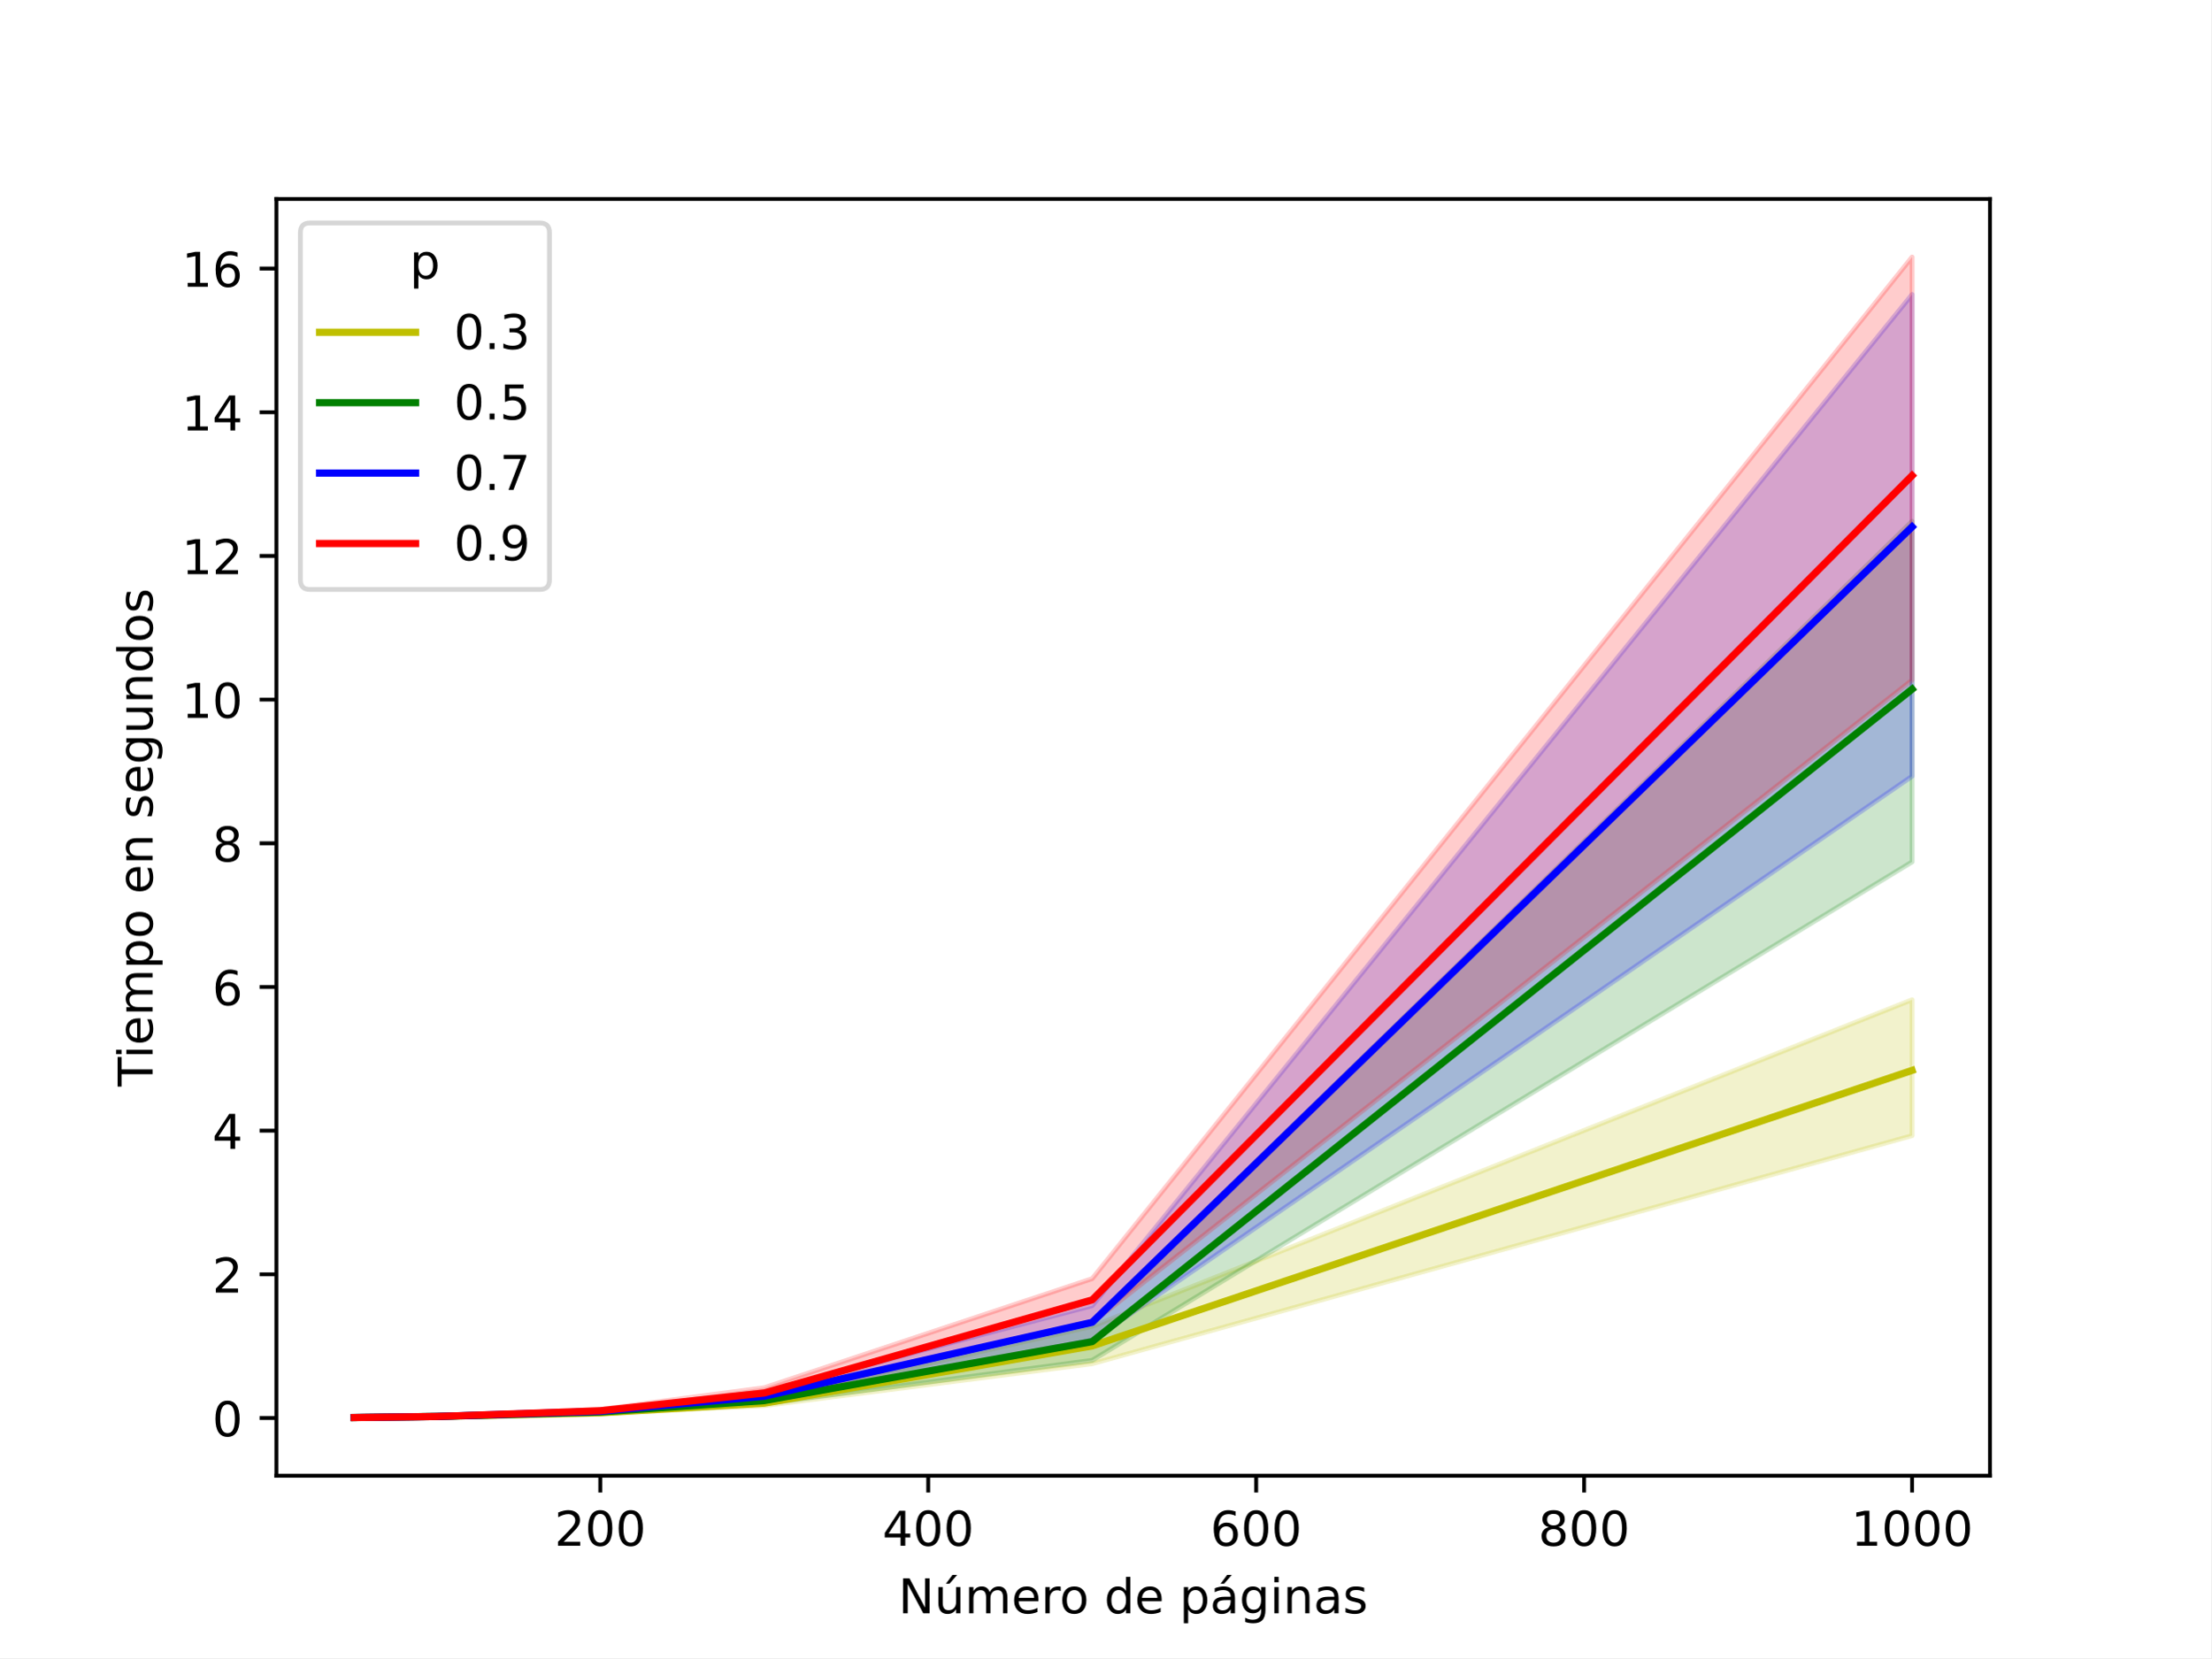
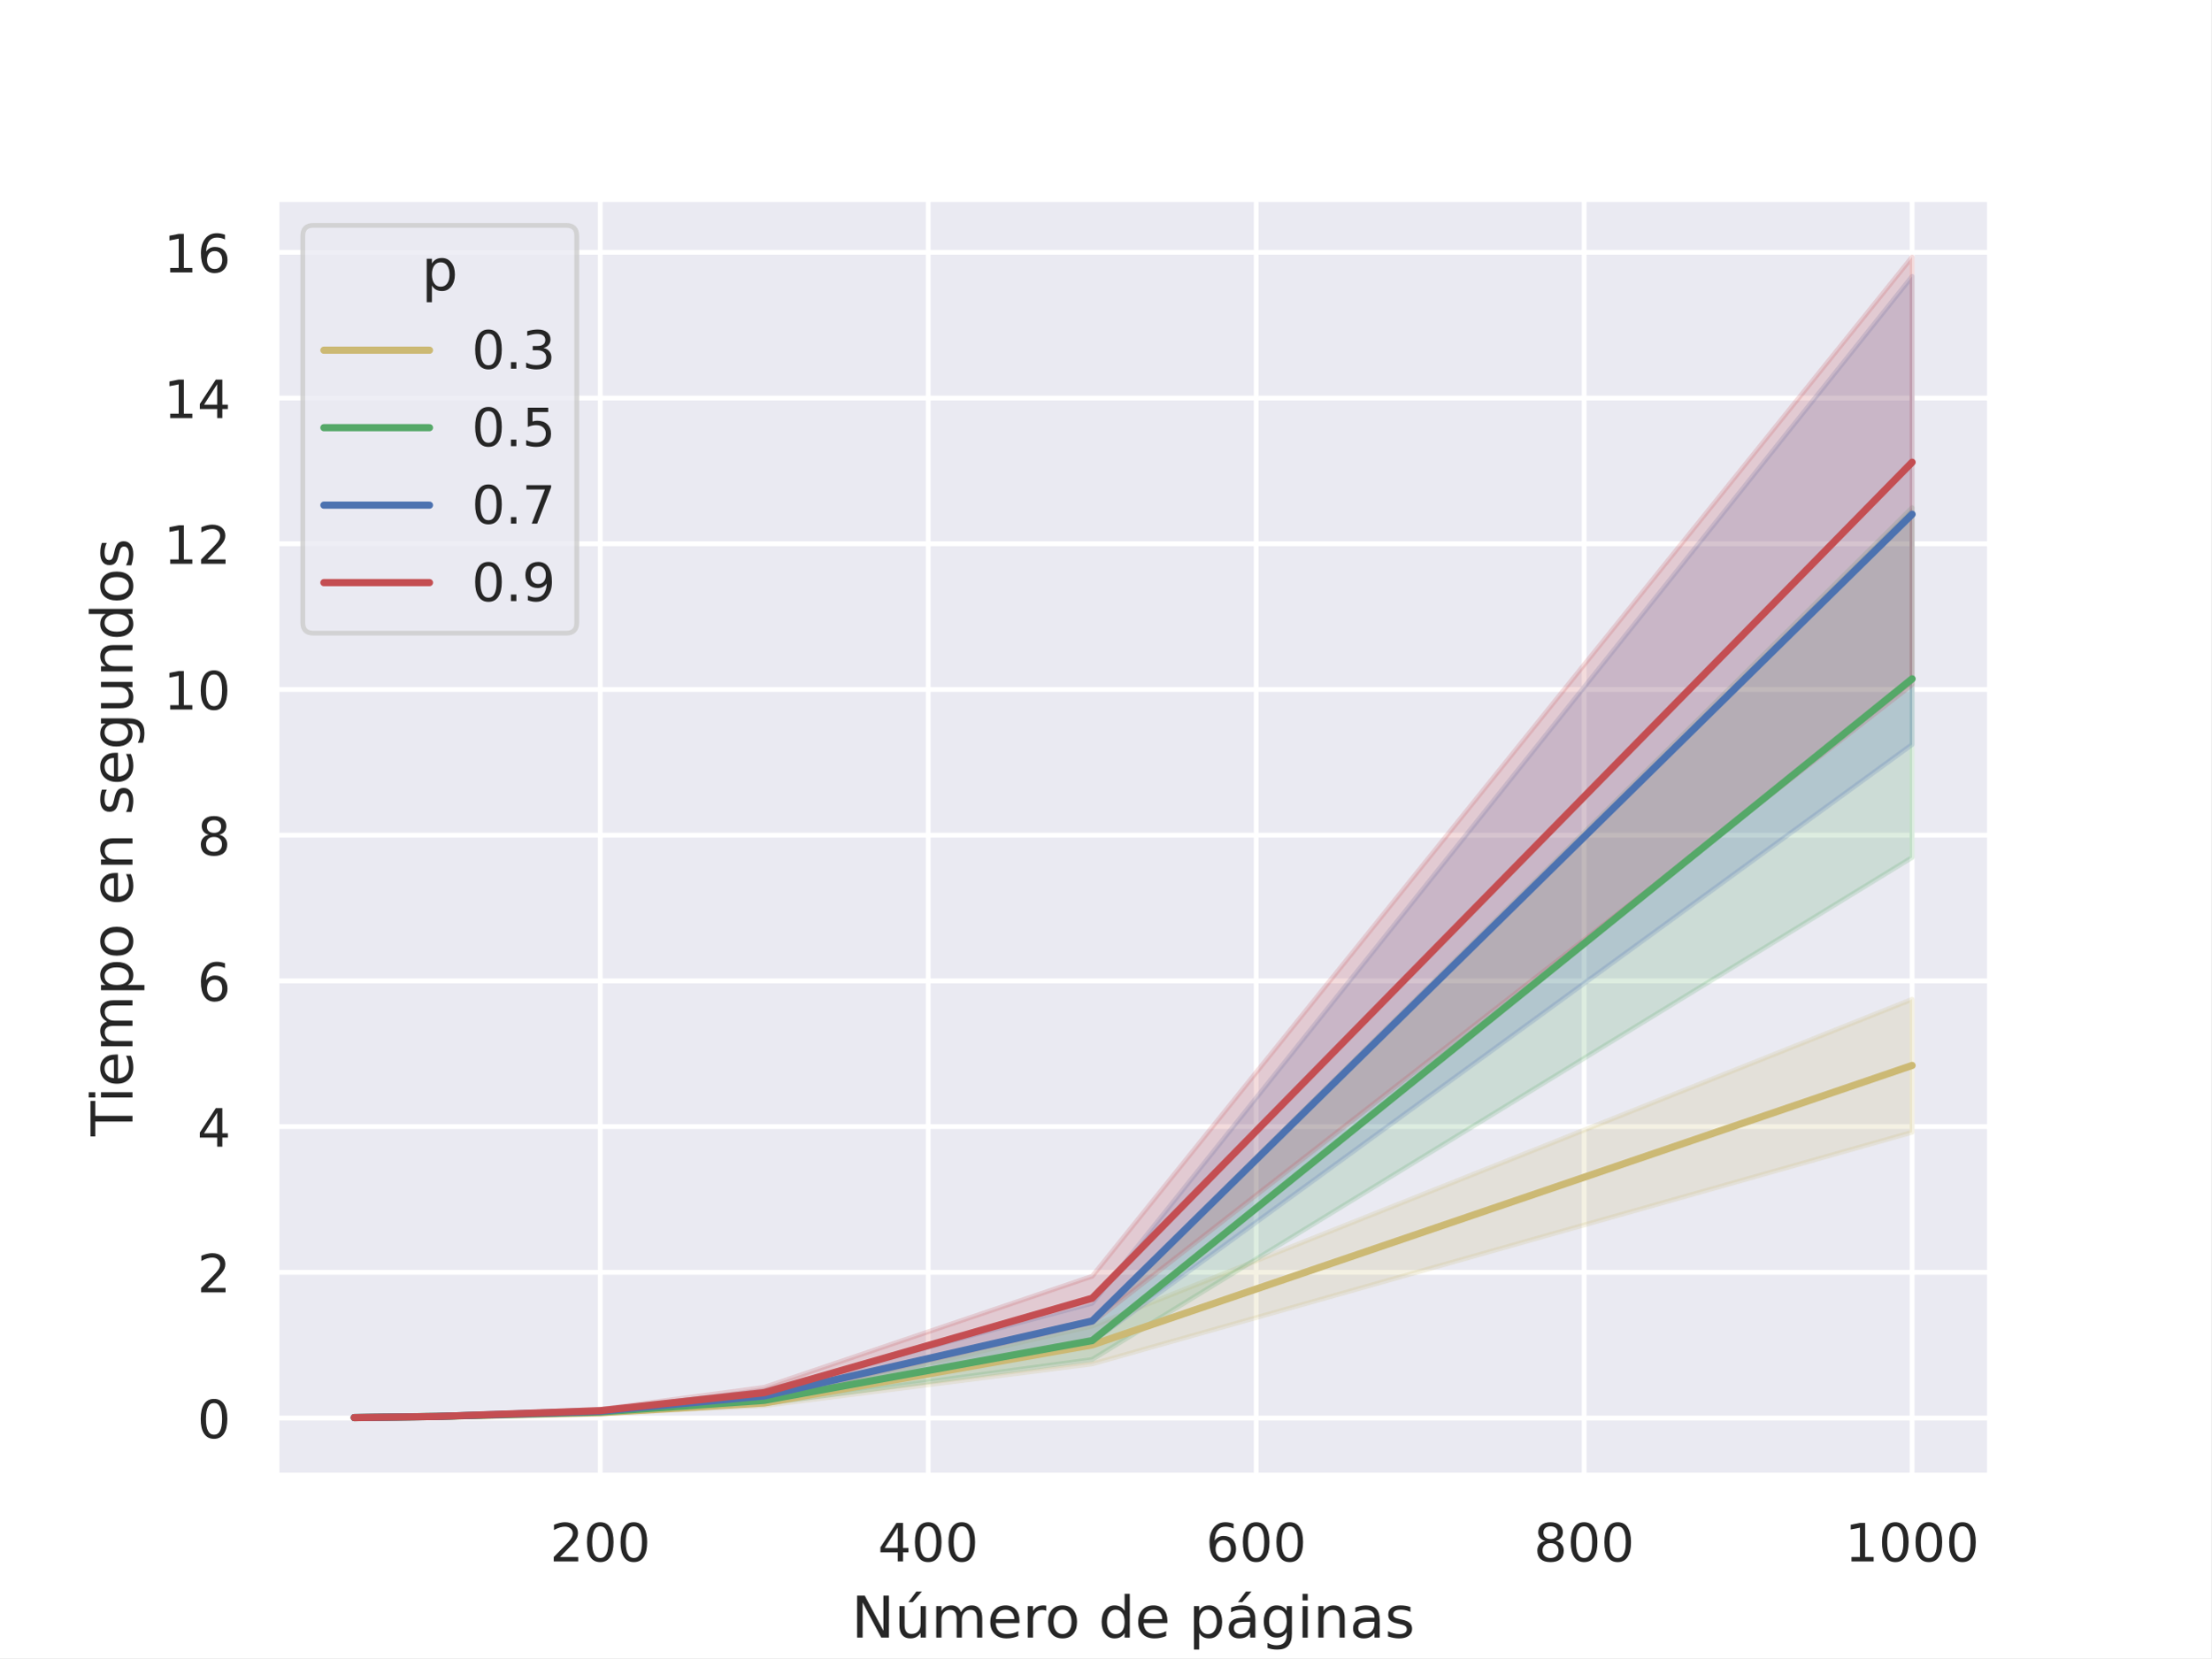
<svg xmlns="http://www.w3.org/2000/svg" xmlns:xlink="http://www.w3.org/1999/xlink" width="460.8pt" height="345.6pt" viewBox="0 0 460.8 345.6" version="1.1">
  <defs>
    <style type="text/css">*{stroke-linejoin: round; stroke-linecap: butt}</style>
  </defs>
  <g id="figure_1">
    <g id="patch_1">
      <path d="M 0 345.6  L 460.8 345.6  L 460.8 0  L 0 0  z " style="fill: #ffffff" />
    </g>
    <g id="axes_1">
      <g id="patch_2">
-         <path d="M 57.6 307.584  L 414.72 307.584  L 414.72 41.472  L 57.6 41.472  z " style="fill: #ffffff" />
-       </g>
-       <g id="PolyCollection_1">
-         <defs>
-           <path id="m29c66a6bcc" d="M 73.833 -50.133  L 73.833 -50.112  L 90.92 -50.324  L 125.094 -50.954  L 159.268 -52.602  L 227.616 -61.349  L 398.487 -108.885  L 398.487 -137.224  L 398.487 -137.224  L 227.616 -69.143  L 159.268 -53.666  L 125.094 -51.267  L 90.92 -50.44  L 73.833 -50.133  z " style="stroke: #bfbf00; stroke-opacity: 0.2" />
-         </defs>
-         <g clip-path="url(#p8016107e3d)">
-           <use xlink:href="#m29c66a6bcc" x="0" y="345.6" style="fill: #bfbf00; fill-opacity: 0.2; stroke: #bfbf00; stroke-opacity: 0.2" />
-         </g>
-       </g>
-       <g id="PolyCollection_2">
-         <defs>
-           <path id="mf8fe63845e" d="M 73.833 -50.15  L 73.833 -50.127  L 90.92 -50.296  L 125.094 -51.052  L 159.268 -52.987  L 227.616 -62.066  L 398.487 -165.953  L 398.487 -236.96  L 398.487 -236.96  L 227.616 -70.181  L 159.268 -54.321  L 125.094 -51.505  L 90.92 -50.411  L 73.833 -50.15  z " style="stroke: #008000; stroke-opacity: 0.2" />
-         </defs>
-         <g clip-path="url(#p8016107e3d)">
-           <use xlink:href="#mf8fe63845e" x="0" y="345.6" style="fill: #008000; fill-opacity: 0.2; stroke: #008000; stroke-opacity: 0.2" />
-         </g>
-       </g>
-       <g id="PolyCollection_3">
-         <defs>
-           <path id="m78f775a35c" d="M 73.833 -50.148  L 73.833 -50.121  L 90.92 -50.314  L 125.094 -51.19  L 159.268 -53.46  L 227.616 -66.257  L 398.487 -183.814  L 398.487 -284.239  L 398.487 -284.239  L 227.616 -73.443  L 159.268 -55.483  L 125.094 -51.684  L 90.92 -50.405  L 73.833 -50.148  z " style="stroke: #0000ff; stroke-opacity: 0.2" />
-         </defs>
-         <g clip-path="url(#p8016107e3d)">
-           <use xlink:href="#m78f775a35c" x="0" y="345.6" style="fill: #0000ff; fill-opacity: 0.2; stroke: #0000ff; stroke-opacity: 0.2" />
-         </g>
-       </g>
-       <g id="PolyCollection_4">
-         <defs>
-           <path id="mcd04e40b9f" d="M 73.833 -50.145  L 73.833 -50.116  L 90.92 -50.29  L 125.094 -51.27  L 159.268 -54.138  L 227.616 -69.916  L 398.487 -203.843  L 398.487 -292.032  L 398.487 -292.032  L 227.616 -79.083  L 159.268 -56.353  L 125.094 -51.844  L 90.92 -50.425  L 73.833 -50.145  z " style="stroke: #ff0000; stroke-opacity: 0.2" />
-         </defs>
-         <g clip-path="url(#p8016107e3d)">
-           <use xlink:href="#mcd04e40b9f" x="0" y="345.6" style="fill: #ff0000; fill-opacity: 0.2; stroke: #ff0000; stroke-opacity: 0.2" />
-         </g>
+         <path d="M 57.6 307.584  L 414.72 307.584  L 414.72 41.472  L 57.6 41.472  z " style="fill: #eaeaf2" />
      </g>
      <g id="matplotlib.axis_1">
        <g id="xtick_1">
          <g id="line2d_1">
-             <defs>
-               <path id="m97b3fdba13" d="M 0 0  L 0 3.5  " style="stroke: #000000; stroke-width: 0.8" />
-             </defs>
-             <g>
-               <use xlink:href="#m97b3fdba13" x="125.094" y="307.584" style="stroke: #000000; stroke-width: 0.8" />
-             </g>
+             <path d="M 125.094 307.584  L 125.094 41.472  " clip-path="url(#pf00d662b55)" style="fill: none; stroke: #ffffff; stroke-linecap: round" />
          </g>
          <g id="text_1">
-             <g transform="translate(115.5502 322.1824)scale(0.1 -0.1)">
+             <g style="fill: #262626" transform="translate(114.5958 325.4423)scale(0.11 -0.11)">
              <defs>
                <path id="DejaVuSans-32" d="M 1228 531  L 3431 531  L 3431 0  L 469 0  L 469 531  Q 828 903 1448 1529  Q 2069 2156 2228 2338  Q 2531 2678 2651 2914  Q 2772 3150 2772 3378  Q 2772 3750 2511 3984  Q 2250 4219 1831 4219  Q 1534 4219 1204 4116  Q 875 4013 500 3803  L 500 4441  Q 881 4594 1212 4672  Q 1544 4750 1819 4750  Q 2544 4750 2975 4387  Q 3406 4025 3406 3419  Q 3406 3131 3298 2873  Q 3191 2616 2906 2266  Q 2828 2175 2409 1742  Q 1991 1309 1228 531  z " transform="scale(0.015625)" />
                <path id="DejaVuSans-30" d="M 2034 4250  Q 1547 4250 1301 3770  Q 1056 3291 1056 2328  Q 1056 1369 1301 889  Q 1547 409 2034 409  Q 2525 409 2770 889  Q 3016 1369 3016 2328  Q 3016 3291 2770 3770  Q 2525 4250 2034 4250  z M 2034 4750  Q 2819 4750 3233 4129  Q 3647 3509 3647 2328  Q 3647 1150 3233 529  Q 2819 -91 2034 -91  Q 1250 -91 836 529  Q 422 1150 422 2328  Q 422 3509 836 4129  Q 1250 4750 2034 4750  z " transform="scale(0.015625)" />
              </defs>
              <use xlink:href="#DejaVuSans-32" />
              <use xlink:href="#DejaVuSans-30" x="63.623" />
              <use xlink:href="#DejaVuSans-30" x="127.246" />
            </g>
          </g>
        </g>
        <g id="xtick_2">
          <g id="line2d_2">
-             <g>
-               <use xlink:href="#m97b3fdba13" x="193.442" y="307.584" style="stroke: #000000; stroke-width: 0.8" />
-             </g>
+             <path d="M 193.442 307.584  L 193.442 41.472  " clip-path="url(#pf00d662b55)" style="fill: none; stroke: #ffffff; stroke-linecap: round" />
          </g>
          <g id="text_2">
-             <g transform="translate(183.8985 322.1824)scale(0.1 -0.1)">
+             <g style="fill: #262626" transform="translate(182.9442 325.4423)scale(0.11 -0.11)">
              <defs>
                <path id="DejaVuSans-34" d="M 2419 4116  L 825 1625  L 2419 1625  L 2419 4116  z M 2253 4666  L 3047 4666  L 3047 1625  L 3713 1625  L 3713 1100  L 3047 1100  L 3047 0  L 2419 0  L 2419 1100  L 313 1100  L 313 1709  L 2253 4666  z " transform="scale(0.015625)" />
              </defs>
              <use xlink:href="#DejaVuSans-34" />
              <use xlink:href="#DejaVuSans-30" x="63.623" />
              <use xlink:href="#DejaVuSans-30" x="127.246" />
            </g>
          </g>
        </g>
        <g id="xtick_3">
          <g id="line2d_3">
-             <g>
-               <use xlink:href="#m97b3fdba13" x="261.791" y="307.584" style="stroke: #000000; stroke-width: 0.8" />
-             </g>
+             <path d="M 261.791 307.584  L 261.791 41.472  " clip-path="url(#pf00d662b55)" style="fill: none; stroke: #ffffff; stroke-linecap: round" />
          </g>
          <g id="text_3">
-             <g transform="translate(252.2469 322.1824)scale(0.1 -0.1)">
+             <g style="fill: #262626" transform="translate(251.2925 325.4423)scale(0.11 -0.11)">
              <defs>
                <path id="DejaVuSans-36" d="M 2113 2584  Q 1688 2584 1439 2293  Q 1191 2003 1191 1497  Q 1191 994 1439 701  Q 1688 409 2113 409  Q 2538 409 2786 701  Q 3034 994 3034 1497  Q 3034 2003 2786 2293  Q 2538 2584 2113 2584  z M 3366 4563  L 3366 3988  Q 3128 4100 2886 4159  Q 2644 4219 2406 4219  Q 1781 4219 1451 3797  Q 1122 3375 1075 2522  Q 1259 2794 1537 2939  Q 1816 3084 2150 3084  Q 2853 3084 3261 2657  Q 3669 2231 3669 1497  Q 3669 778 3244 343  Q 2819 -91 2113 -91  Q 1303 -91 875 529  Q 447 1150 447 2328  Q 447 3434 972 4092  Q 1497 4750 2381 4750  Q 2619 4750 2861 4703  Q 3103 4656 3366 4563  z " transform="scale(0.015625)" />
              </defs>
              <use xlink:href="#DejaVuSans-36" />
              <use xlink:href="#DejaVuSans-30" x="63.623" />
              <use xlink:href="#DejaVuSans-30" x="127.246" />
            </g>
          </g>
        </g>
        <g id="xtick_4">
          <g id="line2d_4">
-             <g>
-               <use xlink:href="#m97b3fdba13" x="330.139" y="307.584" style="stroke: #000000; stroke-width: 0.8" />
-             </g>
+             <path d="M 330.139 307.584  L 330.139 41.472  " clip-path="url(#pf00d662b55)" style="fill: none; stroke: #ffffff; stroke-linecap: round" />
          </g>
          <g id="text_4">
-             <g transform="translate(320.5952 322.1824)scale(0.1 -0.1)">
+             <g style="fill: #262626" transform="translate(319.6408 325.4423)scale(0.11 -0.11)">
              <defs>
                <path id="DejaVuSans-38" d="M 2034 2216  Q 1584 2216 1326 1975  Q 1069 1734 1069 1313  Q 1069 891 1326 650  Q 1584 409 2034 409  Q 2484 409 2743 651  Q 3003 894 3003 1313  Q 3003 1734 2745 1975  Q 2488 2216 2034 2216  z M 1403 2484  Q 997 2584 770 2862  Q 544 3141 544 3541  Q 544 4100 942 4425  Q 1341 4750 2034 4750  Q 2731 4750 3128 4425  Q 3525 4100 3525 3541  Q 3525 3141 3298 2862  Q 3072 2584 2669 2484  Q 3125 2378 3379 2068  Q 3634 1759 3634 1313  Q 3634 634 3220 271  Q 2806 -91 2034 -91  Q 1263 -91 848 271  Q 434 634 434 1313  Q 434 1759 690 2068  Q 947 2378 1403 2484  z M 1172 3481  Q 1172 3119 1398 2916  Q 1625 2713 2034 2713  Q 2441 2713 2670 2916  Q 2900 3119 2900 3481  Q 2900 3844 2670 4047  Q 2441 4250 2034 4250  Q 1625 4250 1398 4047  Q 1172 3844 1172 3481  z " transform="scale(0.015625)" />
              </defs>
              <use xlink:href="#DejaVuSans-38" />
              <use xlink:href="#DejaVuSans-30" x="63.623" />
              <use xlink:href="#DejaVuSans-30" x="127.246" />
            </g>
          </g>
        </g>
        <g id="xtick_5">
          <g id="line2d_5">
-             <g>
-               <use xlink:href="#m97b3fdba13" x="398.487" y="307.584" style="stroke: #000000; stroke-width: 0.8" />
-             </g>
+             <path d="M 398.487 307.584  L 398.487 41.472  " clip-path="url(#pf00d662b55)" style="fill: none; stroke: #ffffff; stroke-linecap: round" />
          </g>
          <g id="text_5">
-             <g transform="translate(385.7623 322.1824)scale(0.1 -0.1)">
+             <g style="fill: #262626" transform="translate(384.4898 325.4423)scale(0.11 -0.11)">
              <defs>
                <path id="DejaVuSans-31" d="M 794 531  L 1825 531  L 1825 4091  L 703 3866  L 703 4441  L 1819 4666  L 2450 4666  L 2450 531  L 3481 531  L 3481 0  L 794 0  L 794 531  z " transform="scale(0.015625)" />
              </defs>
              <use xlink:href="#DejaVuSans-31" />
              <use xlink:href="#DejaVuSans-30" x="63.623" />
              <use xlink:href="#DejaVuSans-30" x="127.246" />
              <use xlink:href="#DejaVuSans-30" x="190.869" />
            </g>
          </g>
        </g>
        <g id="text_6">
-           <g transform="translate(187.2334 336.2606)scale(0.1 -0.1)">
+           <g style="fill: #262626" transform="translate(177.4481 341.3281)scale(0.12 -0.12)">
            <defs>
              <path id="DejaVuSans-4e" d="M 628 4666  L 1478 4666  L 3547 763  L 3547 4666  L 4159 4666  L 4159 0  L 3309 0  L 1241 3903  L 1241 0  L 628 0  L 628 4666  z " transform="scale(0.015625)" />
              <path id="DejaVuSans-fa" d="M 544 1381  L 544 3500  L 1119 3500  L 1119 1403  Q 1119 906 1312 657  Q 1506 409 1894 409  Q 2359 409 2629 706  Q 2900 1003 2900 1516  L 2900 3500  L 3475 3500  L 3475 0  L 2900 0  L 2900 538  Q 2691 219 2414 64  Q 2138 -91 1772 -91  Q 1169 -91 856 284  Q 544 659 544 1381  z M 1991 3584  L 1991 3584  z M 2419 5119  L 3041 5119  L 2022 3944  L 1544 3944  L 2419 5119  z " transform="scale(0.015625)" />
              <path id="DejaVuSans-6d" d="M 3328 2828  Q 3544 3216 3844 3400  Q 4144 3584 4550 3584  Q 5097 3584 5394 3201  Q 5691 2819 5691 2113  L 5691 0  L 5113 0  L 5113 2094  Q 5113 2597 4934 2840  Q 4756 3084 4391 3084  Q 3944 3084 3684 2787  Q 3425 2491 3425 1978  L 3425 0  L 2847 0  L 2847 2094  Q 2847 2600 2669 2842  Q 2491 3084 2119 3084  Q 1678 3084 1418 2786  Q 1159 2488 1159 1978  L 1159 0  L 581 0  L 581 3500  L 1159 3500  L 1159 2956  Q 1356 3278 1631 3431  Q 1906 3584 2284 3584  Q 2666 3584 2933 3390  Q 3200 3197 3328 2828  z " transform="scale(0.015625)" />
              <path id="DejaVuSans-65" d="M 3597 1894  L 3597 1613  L 953 1613  Q 991 1019 1311 708  Q 1631 397 2203 397  Q 2534 397 2845 478  Q 3156 559 3463 722  L 3463 178  Q 3153 47 2828 -22  Q 2503 -91 2169 -91  Q 1331 -91 842 396  Q 353 884 353 1716  Q 353 2575 817 3079  Q 1281 3584 2069 3584  Q 2775 3584 3186 3129  Q 3597 2675 3597 1894  z M 3022 2063  Q 3016 2534 2758 2815  Q 2500 3097 2075 3097  Q 1594 3097 1305 2825  Q 1016 2553 972 2059  L 3022 2063  z " transform="scale(0.015625)" />
              <path id="DejaVuSans-72" d="M 2631 2963  Q 2534 3019 2420 3045  Q 2306 3072 2169 3072  Q 1681 3072 1420 2755  Q 1159 2438 1159 1844  L 1159 0  L 581 0  L 581 3500  L 1159 3500  L 1159 2956  Q 1341 3275 1631 3429  Q 1922 3584 2338 3584  Q 2397 3584 2469 3576  Q 2541 3569 2628 3553  L 2631 2963  z " transform="scale(0.015625)" />
              <path id="DejaVuSans-6f" d="M 1959 3097  Q 1497 3097 1228 2736  Q 959 2375 959 1747  Q 959 1119 1226 758  Q 1494 397 1959 397  Q 2419 397 2687 759  Q 2956 1122 2956 1747  Q 2956 2369 2687 2733  Q 2419 3097 1959 3097  z M 1959 3584  Q 2709 3584 3137 3096  Q 3566 2609 3566 1747  Q 3566 888 3137 398  Q 2709 -91 1959 -91  Q 1206 -91 779 398  Q 353 888 353 1747  Q 353 2609 779 3096  Q 1206 3584 1959 3584  z " transform="scale(0.015625)" />
              <path id="DejaVuSans-20" transform="scale(0.015625)" />
              <path id="DejaVuSans-64" d="M 2906 2969  L 2906 4863  L 3481 4863  L 3481 0  L 2906 0  L 2906 525  Q 2725 213 2448 61  Q 2172 -91 1784 -91  Q 1150 -91 751 415  Q 353 922 353 1747  Q 353 2572 751 3078  Q 1150 3584 1784 3584  Q 2172 3584 2448 3432  Q 2725 3281 2906 2969  z M 947 1747  Q 947 1113 1208 752  Q 1469 391 1925 391  Q 2381 391 2643 752  Q 2906 1113 2906 1747  Q 2906 2381 2643 2742  Q 2381 3103 1925 3103  Q 1469 3103 1208 2742  Q 947 2381 947 1747  z " transform="scale(0.015625)" />
              <path id="DejaVuSans-70" d="M 1159 525  L 1159 -1331  L 581 -1331  L 581 3500  L 1159 3500  L 1159 2969  Q 1341 3281 1617 3432  Q 1894 3584 2278 3584  Q 2916 3584 3314 3078  Q 3713 2572 3713 1747  Q 3713 922 3314 415  Q 2916 -91 2278 -91  Q 1894 -91 1617 61  Q 1341 213 1159 525  z M 3116 1747  Q 3116 2381 2855 2742  Q 2594 3103 2138 3103  Q 1681 3103 1420 2742  Q 1159 2381 1159 1747  Q 1159 1113 1420 752  Q 1681 391 2138 391  Q 2594 391 2855 752  Q 3116 1113 3116 1747  z " transform="scale(0.015625)" />
              <path id="DejaVuSans-e1" d="M 2194 1759  Q 1497 1759 1228 1600  Q 959 1441 959 1056  Q 959 750 1161 570  Q 1363 391 1709 391  Q 2188 391 2477 730  Q 2766 1069 2766 1631  L 2766 1759  L 2194 1759  z M 3341 1997  L 3341 0  L 2766 0  L 2766 531  Q 2569 213 2275 61  Q 1981 -91 1556 -91  Q 1019 -91 701 211  Q 384 513 384 1019  Q 384 1609 779 1909  Q 1175 2209 1959 2209  L 2766 2209  L 2766 2266  Q 2766 2663 2505 2880  Q 2244 3097 1772 3097  Q 1472 3097 1187 3025  Q 903 2953 641 2809  L 641 3341  Q 956 3463 1253 3523  Q 1550 3584 1831 3584  Q 2591 3584 2966 3190  Q 3341 2797 3341 1997  z M 2291 5119  L 2913 5119  L 1894 3944  L 1416 3944  L 2291 5119  z " transform="scale(0.015625)" />
              <path id="DejaVuSans-67" d="M 2906 1791  Q 2906 2416 2648 2759  Q 2391 3103 1925 3103  Q 1463 3103 1205 2759  Q 947 2416 947 1791  Q 947 1169 1205 825  Q 1463 481 1925 481  Q 2391 481 2648 825  Q 2906 1169 2906 1791  z M 3481 434  Q 3481 -459 3084 -895  Q 2688 -1331 1869 -1331  Q 1566 -1331 1297 -1286  Q 1028 -1241 775 -1147  L 775 -588  Q 1028 -725 1275 -790  Q 1522 -856 1778 -856  Q 2344 -856 2625 -561  Q 2906 -266 2906 331  L 2906 616  Q 2728 306 2450 153  Q 2172 0 1784 0  Q 1141 0 747 490  Q 353 981 353 1791  Q 353 2603 747 3093  Q 1141 3584 1784 3584  Q 2172 3584 2450 3431  Q 2728 3278 2906 2969  L 2906 3500  L 3481 3500  L 3481 434  z " transform="scale(0.015625)" />
              <path id="DejaVuSans-69" d="M 603 3500  L 1178 3500  L 1178 0  L 603 0  L 603 3500  z M 603 4863  L 1178 4863  L 1178 4134  L 603 4134  L 603 4863  z " transform="scale(0.015625)" />
              <path id="DejaVuSans-6e" d="M 3513 2113  L 3513 0  L 2938 0  L 2938 2094  Q 2938 2591 2744 2837  Q 2550 3084 2163 3084  Q 1697 3084 1428 2787  Q 1159 2491 1159 1978  L 1159 0  L 581 0  L 581 3500  L 1159 3500  L 1159 2956  Q 1366 3272 1645 3428  Q 1925 3584 2291 3584  Q 2894 3584 3203 3211  Q 3513 2838 3513 2113  z " transform="scale(0.015625)" />
              <path id="DejaVuSans-61" d="M 2194 1759  Q 1497 1759 1228 1600  Q 959 1441 959 1056  Q 959 750 1161 570  Q 1363 391 1709 391  Q 2188 391 2477 730  Q 2766 1069 2766 1631  L 2766 1759  L 2194 1759  z M 3341 1997  L 3341 0  L 2766 0  L 2766 531  Q 2569 213 2275 61  Q 1981 -91 1556 -91  Q 1019 -91 701 211  Q 384 513 384 1019  Q 384 1609 779 1909  Q 1175 2209 1959 2209  L 2766 2209  L 2766 2266  Q 2766 2663 2505 2880  Q 2244 3097 1772 3097  Q 1472 3097 1187 3025  Q 903 2953 641 2809  L 641 3341  Q 956 3463 1253 3523  Q 1550 3584 1831 3584  Q 2591 3584 2966 3190  Q 3341 2797 3341 1997  z " transform="scale(0.015625)" />
              <path id="DejaVuSans-73" d="M 2834 3397  L 2834 2853  Q 2591 2978 2328 3040  Q 2066 3103 1784 3103  Q 1356 3103 1142 2972  Q 928 2841 928 2578  Q 928 2378 1081 2264  Q 1234 2150 1697 2047  L 1894 2003  Q 2506 1872 2764 1633  Q 3022 1394 3022 966  Q 3022 478 2636 193  Q 2250 -91 1575 -91  Q 1294 -91 989 -36  Q 684 19 347 128  L 347 722  Q 666 556 975 473  Q 1284 391 1588 391  Q 1994 391 2212 530  Q 2431 669 2431 922  Q 2431 1156 2273 1281  Q 2116 1406 1581 1522  L 1381 1569  Q 847 1681 609 1914  Q 372 2147 372 2553  Q 372 3047 722 3315  Q 1072 3584 1716 3584  Q 2034 3584 2315 3537  Q 2597 3491 2834 3397  z " transform="scale(0.015625)" />
            </defs>
            <use xlink:href="#DejaVuSans-4e" />
            <use xlink:href="#DejaVuSans-fa" x="74.805" />
            <use xlink:href="#DejaVuSans-6d" x="138.184" />
            <use xlink:href="#DejaVuSans-65" x="235.596" />
            <use xlink:href="#DejaVuSans-72" x="297.119" />
            <use xlink:href="#DejaVuSans-6f" x="335.982" />
            <use xlink:href="#DejaVuSans-20" x="397.164" />
            <use xlink:href="#DejaVuSans-64" x="428.951" />
            <use xlink:href="#DejaVuSans-65" x="492.428" />
            <use xlink:href="#DejaVuSans-20" x="553.951" />
            <use xlink:href="#DejaVuSans-70" x="585.738" />
            <use xlink:href="#DejaVuSans-e1" x="649.215" />
            <use xlink:href="#DejaVuSans-67" x="710.494" />
            <use xlink:href="#DejaVuSans-69" x="773.971" />
            <use xlink:href="#DejaVuSans-6e" x="801.754" />
            <use xlink:href="#DejaVuSans-61" x="865.133" />
            <use xlink:href="#DejaVuSans-73" x="926.412" />
          </g>
        </g>
      </g>
      <g id="matplotlib.axis_2">
        <g id="ytick_1">
          <g id="line2d_6">
-             <defs>
-               <path id="meda1c655e9" d="M 0 0  L -3.5 0  " style="stroke: #000000; stroke-width: 0.8" />
-             </defs>
-             <g>
-               <use xlink:href="#meda1c655e9" x="57.6" y="295.562" style="stroke: #000000; stroke-width: 0.8" />
-             </g>
+             <path d="M 57.6 295.564  L 414.72 295.564  " clip-path="url(#pf00d662b55)" style="fill: none; stroke: #ffffff; stroke-linecap: round" />
          </g>
          <g id="text_7">
-             <g transform="translate(44.2375 299.3616)scale(0.1 -0.1)">
+             <g style="fill: #262626" transform="translate(41.10125 299.7428)scale(0.11 -0.11)">
              <use xlink:href="#DejaVuSans-30" />
            </g>
          </g>
        </g>
        <g id="ytick_2">
          <g id="line2d_7">
-             <g>
-               <use xlink:href="#meda1c655e9" x="57.6" y="265.613" style="stroke: #000000; stroke-width: 0.8" />
-             </g>
+             <path d="M 57.6 265.192  L 414.72 265.192  " clip-path="url(#pf00d662b55)" style="fill: none; stroke: #ffffff; stroke-linecap: round" />
          </g>
          <g id="text_8">
-             <g transform="translate(44.2375 269.4127)scale(0.1 -0.1)">
+             <g style="fill: #262626" transform="translate(41.10125 269.3709)scale(0.11 -0.11)">
              <use xlink:href="#DejaVuSans-32" />
            </g>
          </g>
        </g>
        <g id="ytick_3">
          <g id="line2d_8">
-             <g>
-               <use xlink:href="#meda1c655e9" x="57.6" y="235.665" style="stroke: #000000; stroke-width: 0.8" />
-             </g>
+             <path d="M 57.6 234.82  L 414.72 234.82  " clip-path="url(#pf00d662b55)" style="fill: none; stroke: #ffffff; stroke-linecap: round" />
          </g>
          <g id="text_9">
-             <g transform="translate(44.2375 239.4638)scale(0.1 -0.1)">
+             <g style="fill: #262626" transform="translate(41.10125 238.999)scale(0.11 -0.11)">
              <use xlink:href="#DejaVuSans-34" />
            </g>
          </g>
        </g>
        <g id="ytick_4">
          <g id="line2d_9">
-             <g>
-               <use xlink:href="#meda1c655e9" x="57.6" y="205.716" style="stroke: #000000; stroke-width: 0.8" />
-             </g>
+             <path d="M 57.6 204.448  L 414.72 204.448  " clip-path="url(#pf00d662b55)" style="fill: none; stroke: #ffffff; stroke-linecap: round" />
          </g>
          <g id="text_10">
-             <g transform="translate(44.2375 209.5148)scale(0.1 -0.1)">
+             <g style="fill: #262626" transform="translate(41.10125 208.6271)scale(0.11 -0.11)">
              <use xlink:href="#DejaVuSans-36" />
            </g>
          </g>
        </g>
        <g id="ytick_5">
          <g id="line2d_10">
-             <g>
-               <use xlink:href="#meda1c655e9" x="57.6" y="175.767" style="stroke: #000000; stroke-width: 0.8" />
-             </g>
+             <path d="M 57.6 174.076  L 414.72 174.076  " clip-path="url(#pf00d662b55)" style="fill: none; stroke: #ffffff; stroke-linecap: round" />
          </g>
          <g id="text_11">
-             <g transform="translate(44.2375 179.5659)scale(0.1 -0.1)">
+             <g style="fill: #262626" transform="translate(41.10125 178.2551)scale(0.11 -0.11)">
              <use xlink:href="#DejaVuSans-38" />
            </g>
          </g>
        </g>
        <g id="ytick_6">
          <g id="line2d_11">
-             <g>
-               <use xlink:href="#meda1c655e9" x="57.6" y="145.818" style="stroke: #000000; stroke-width: 0.8" />
-             </g>
+             <path d="M 57.6 143.704  L 414.72 143.704  " clip-path="url(#pf00d662b55)" style="fill: none; stroke: #ffffff; stroke-linecap: round" />
          </g>
          <g id="text_12">
-             <g transform="translate(37.875 149.617)scale(0.1 -0.1)">
+             <g style="fill: #262626" transform="translate(34.1025 147.8832)scale(0.11 -0.11)">
              <use xlink:href="#DejaVuSans-31" />
              <use xlink:href="#DejaVuSans-30" x="63.623" />
            </g>
          </g>
        </g>
        <g id="ytick_7">
          <g id="line2d_12">
-             <g>
-               <use xlink:href="#meda1c655e9" x="57.6" y="115.869" style="stroke: #000000; stroke-width: 0.8" />
-             </g>
+             <path d="M 57.6 113.332  L 414.72 113.332  " clip-path="url(#pf00d662b55)" style="fill: none; stroke: #ffffff; stroke-linecap: round" />
          </g>
          <g id="text_13">
-             <g transform="translate(37.875 119.668)scale(0.1 -0.1)">
+             <g style="fill: #262626" transform="translate(34.1025 117.5113)scale(0.11 -0.11)">
              <use xlink:href="#DejaVuSans-31" />
              <use xlink:href="#DejaVuSans-32" x="63.623" />
            </g>
          </g>
        </g>
        <g id="ytick_8">
          <g id="line2d_13">
-             <g>
-               <use xlink:href="#meda1c655e9" x="57.6" y="85.92" style="stroke: #000000; stroke-width: 0.8" />
-             </g>
+             <path d="M 57.6 82.96  L 414.72 82.96  " clip-path="url(#pf00d662b55)" style="fill: none; stroke: #ffffff; stroke-linecap: round" />
          </g>
          <g id="text_14">
-             <g transform="translate(37.875 89.71909)scale(0.1 -0.1)">
+             <g style="fill: #262626" transform="translate(34.1025 87.13937)scale(0.11 -0.11)">
              <use xlink:href="#DejaVuSans-31" />
              <use xlink:href="#DejaVuSans-34" x="63.623" />
            </g>
          </g>
        </g>
        <g id="ytick_9">
          <g id="line2d_14">
-             <g>
-               <use xlink:href="#meda1c655e9" x="57.6" y="55.971" style="stroke: #000000; stroke-width: 0.8" />
-             </g>
+             <path d="M 57.6 52.588  L 414.72 52.588  " clip-path="url(#pf00d662b55)" style="fill: none; stroke: #ffffff; stroke-linecap: round" />
          </g>
          <g id="text_15">
-             <g transform="translate(37.875 59.77016)scale(0.1 -0.1)">
+             <g style="fill: #262626" transform="translate(34.1025 56.76745)scale(0.11 -0.11)">
              <use xlink:href="#DejaVuSans-31" />
              <use xlink:href="#DejaVuSans-36" x="63.623" />
            </g>
          </g>
        </g>
        <g id="text_16">
-           <g transform="translate(31.79531 226.4499)rotate(-90)scale(0.1 -0.1)">
+           <g style="fill: #262626" transform="translate(27.60687 236.8342)rotate(-90)scale(0.12 -0.12)">
            <defs>
              <path id="DejaVuSans-54" d="M -19 4666  L 3928 4666  L 3928 4134  L 2272 4134  L 2272 0  L 1638 0  L 1638 4134  L -19 4134  L -19 4666  z " transform="scale(0.015625)" />
              <path id="DejaVuSans-75" d="M 544 1381  L 544 3500  L 1119 3500  L 1119 1403  Q 1119 906 1312 657  Q 1506 409 1894 409  Q 2359 409 2629 706  Q 2900 1003 2900 1516  L 2900 3500  L 3475 3500  L 3475 0  L 2900 0  L 2900 538  Q 2691 219 2414 64  Q 2138 -91 1772 -91  Q 1169 -91 856 284  Q 544 659 544 1381  z M 1991 3584  L 1991 3584  z " transform="scale(0.015625)" />
            </defs>
            <use xlink:href="#DejaVuSans-54" />
            <use xlink:href="#DejaVuSans-69" x="57.959" />
            <use xlink:href="#DejaVuSans-65" x="85.742" />
            <use xlink:href="#DejaVuSans-6d" x="147.266" />
            <use xlink:href="#DejaVuSans-70" x="244.678" />
            <use xlink:href="#DejaVuSans-6f" x="308.154" />
            <use xlink:href="#DejaVuSans-20" x="369.336" />
            <use xlink:href="#DejaVuSans-65" x="401.123" />
            <use xlink:href="#DejaVuSans-6e" x="462.646" />
            <use xlink:href="#DejaVuSans-20" x="526.025" />
            <use xlink:href="#DejaVuSans-73" x="557.812" />
            <use xlink:href="#DejaVuSans-65" x="609.912" />
            <use xlink:href="#DejaVuSans-67" x="671.436" />
            <use xlink:href="#DejaVuSans-75" x="734.912" />
            <use xlink:href="#DejaVuSans-6e" x="798.291" />
            <use xlink:href="#DejaVuSans-64" x="861.67" />
            <use xlink:href="#DejaVuSans-6f" x="925.146" />
            <use xlink:href="#DejaVuSans-73" x="986.328" />
          </g>
        </g>
      </g>
+       <g id="PolyCollection_1">
+         <defs>
+           <path id="m0af59e95c1" d="M 73.833 -50.133  L 73.833 -50.112  L 90.92 -50.33  L 125.094 -50.973  L 159.268 -52.602  L 227.616 -61.306  L 398.487 -109.588  L 398.487 -137.308  L 398.487 -137.308  L 227.616 -69.188  L 159.268 -53.722  L 125.094 -51.307  L 90.92 -50.442  L 73.833 -50.133  z " style="stroke: #ccb974; stroke-opacity: 0.2" />
+         </defs>
+         <g clip-path="url(#pf00d662b55)">
+           <use xlink:href="#m0af59e95c1" x="0" y="345.6" style="fill: #ccb974; fill-opacity: 0.2; stroke: #ccb974; stroke-opacity: 0.2" />
+         </g>
+       </g>
+       <g id="PolyCollection_2">
+         <defs>
+           <path id="mf5b840bc7c" d="M 73.833 -50.151  L 73.833 -50.128  L 90.92 -50.299  L 125.094 -51.067  L 159.268 -52.995  L 227.616 -62.245  L 398.487 -166.876  L 398.487 -239.791  L 398.487 -239.791  L 227.616 -70.488  L 159.268 -54.43  L 125.094 -51.537  L 90.92 -50.415  L 73.833 -50.151  z " style="stroke: #55a868; stroke-opacity: 0.2" />
+         </defs>
+         <g clip-path="url(#pf00d662b55)">
+           <use xlink:href="#mf5b840bc7c" x="0" y="345.6" style="fill: #55a868; fill-opacity: 0.2; stroke: #55a868; stroke-opacity: 0.2" />
+         </g>
+       </g>
+       <g id="PolyCollection_3">
+         <defs>
+           <path id="mccbc182866" d="M 73.833 -50.148  L 73.833 -50.121  L 90.92 -50.316  L 125.094 -51.198  L 159.268 -53.591  L 227.616 -65.961  L 398.487 -190.423  L 398.487 -287.998  L 398.487 -287.998  L 227.616 -73.941  L 159.268 -55.697  L 125.094 -51.696  L 90.92 -50.41  L 73.833 -50.148  z " style="stroke: #4c72b0; stroke-opacity: 0.2" />
+         </defs>
+         <g clip-path="url(#pf00d662b55)">
+           <use xlink:href="#mccbc182866" x="0" y="345.6" style="fill: #4c72b0; fill-opacity: 0.2; stroke: #4c72b0; stroke-opacity: 0.2" />
+         </g>
+       </g>
+       <g id="PolyCollection_4">
+         <defs>
+           <path id="m420ffff245" d="M 73.833 -50.145  L 73.833 -50.116  L 90.92 -50.287  L 125.094 -51.236  L 159.268 -54.148  L 227.616 -69.885  L 398.487 -202.905  L 398.487 -292.032  L 398.487 -292.032  L 227.616 -79.585  L 159.268 -56.443  L 125.094 -51.867  L 90.92 -50.422  L 73.833 -50.145  z " style="stroke: #c44e52; stroke-opacity: 0.2" />
+         </defs>
+         <g clip-path="url(#pf00d662b55)">
+           <use xlink:href="#m420ffff245" x="0" y="345.6" style="fill: #c44e52; fill-opacity: 0.2; stroke: #c44e52; stroke-opacity: 0.2" />
+         </g>
+       </g>
      <g id="line2d_15">
-         <path d="M 73.833 295.478  L 90.92 295.219  L 125.094 294.483  L 159.268 292.475  L 227.616 280.533  L 398.487 223.1  " clip-path="url(#p8016107e3d)" style="fill: none; stroke: #bfbf00; stroke-width: 1.5; stroke-linecap: square" />
+         <path d="M 73.833 295.479  L 90.92 295.215  L 125.094 294.469  L 159.268 292.433  L 227.616 280.322  L 398.487 222.077  " clip-path="url(#pf00d662b55)" style="fill: none; stroke: #ccb974; stroke-width: 1.5; stroke-linecap: round" />
      </g>
      <g id="line2d_16">
-         <path d="M 73.833 295.462  L 90.92 295.248  L 125.094 294.314  L 159.268 291.935  L 227.616 279.646  L 398.487 143.636  " clip-path="url(#p8016107e3d)" style="fill: none; stroke: #008000; stroke-width: 1.5; stroke-linecap: square" />
+         <path d="M 73.833 295.461  L 90.92 295.244  L 125.094 294.298  L 159.268 291.885  L 227.616 279.422  L 398.487 141.491  " clip-path="url(#pf00d662b55)" style="fill: none; stroke: #55a868; stroke-width: 1.5; stroke-linecap: round" />
      </g>
      <g id="line2d_17">
-         <path d="M 73.833 295.466  L 90.92 295.241  L 125.094 294.167  L 159.268 291.03  L 227.616 275.616  L 398.487 109.81  " clip-path="url(#p8016107e3d)" style="fill: none; stroke: #0000ff; stroke-width: 1.5; stroke-linecap: square" />
+         <path d="M 73.833 295.466  L 90.92 295.238  L 125.094 294.149  L 159.268 290.967  L 227.616 275.335  L 398.487 107.188  " clip-path="url(#pf00d662b55)" style="fill: none; stroke: #4c72b0; stroke-width: 1.5; stroke-linecap: round" />
      </g>
      <g id="line2d_18">
-         <path d="M 73.833 295.47  L 90.92 295.249  L 125.094 294.052  L 159.268 290.349  L 227.616 270.942  L 398.487 99.12  " clip-path="url(#p8016107e3d)" style="fill: none; stroke: #ff0000; stroke-width: 1.5; stroke-linecap: square" />
+         <path d="M 73.833 295.47  L 90.92 295.246  L 125.094 294.032  L 159.268 290.277  L 227.616 270.595  L 398.487 96.347  " clip-path="url(#pf00d662b55)" style="fill: none; stroke: #c44e52; stroke-width: 1.5; stroke-linecap: round" />
      </g>
      <g id="line2d_19" />
      <g id="line2d_20" />
      <g id="line2d_21" />
      <g id="line2d_22" />
      <g id="patch_3">
-         <path d="M 57.6 307.584  L 57.6 41.472  " style="fill: none; stroke: #000000; stroke-width: 0.8; stroke-linejoin: miter; stroke-linecap: square" />
+         <path d="M 57.6 307.584  L 57.6 41.472  " style="fill: none; stroke: #ffffff; stroke-width: 1.25; stroke-linejoin: miter; stroke-linecap: square" />
      </g>
      <g id="patch_4">
-         <path d="M 414.72 307.584  L 414.72 41.472  " style="fill: none; stroke: #000000; stroke-width: 0.8; stroke-linejoin: miter; stroke-linecap: square" />
+         <path d="M 414.72 307.584  L 414.72 41.472  " style="fill: none; stroke: #ffffff; stroke-width: 1.25; stroke-linejoin: miter; stroke-linecap: square" />
      </g>
      <g id="patch_5">
-         <path d="M 57.6 307.584  L 414.72 307.584  " style="fill: none; stroke: #000000; stroke-width: 0.8; stroke-linejoin: miter; stroke-linecap: square" />
+         <path d="M 57.6 307.584  L 414.72 307.584  " style="fill: none; stroke: #ffffff; stroke-width: 1.25; stroke-linejoin: miter; stroke-linecap: square" />
      </g>
      <g id="patch_6">
-         <path d="M 57.6 41.472  L 414.72 41.472  " style="fill: none; stroke: #000000; stroke-width: 0.8; stroke-linejoin: miter; stroke-linecap: square" />
+         <path d="M 57.6 41.472  L 414.72 41.472  " style="fill: none; stroke: #ffffff; stroke-width: 1.25; stroke-linejoin: miter; stroke-linecap: square" />
      </g>
      <g id="legend_1">
        <g id="patch_7">
-           <path d="M 64.6 122.863  L 112.503 122.863  Q 114.503 122.863 114.503 120.863  L 114.503 48.472  Q 114.503 46.472 112.503 46.472  L 64.6 46.472  Q 62.6 46.472 62.6 48.472  L 62.6 120.863  Q 62.6 122.863 64.6 122.863  z " style="fill: #ffffff; opacity: 0.8; stroke: #cccccc; stroke-linejoin: miter" />
+           <path d="M 65.3 131.97  L 117.993 131.97  Q 120.193 131.97 120.193 129.769  L 120.193 49.172  Q 120.193 46.972 117.993 46.972  L 65.3 46.972  Q 63.1 46.972 63.1 49.172  L 63.1 129.769  Q 63.1 131.97 65.3 131.97  z " style="fill: #eaeaf2; opacity: 0.8; stroke: #cccccc; stroke-linejoin: miter" />
        </g>
        <g id="text_17">
-           <g transform="translate(85.37734 58.07044)scale(0.1 -0.1)">
+           <g style="fill: #262626" transform="translate(87.83766 60.49012)scale(0.12 -0.12)">
            <use xlink:href="#DejaVuSans-70" />
          </g>
        </g>
        <g id="line2d_23">
-           <path d="M 66.6 69.249  L 76.6 69.249  L 86.6 69.249  " style="fill: none; stroke: #bfbf00; stroke-width: 1.5; stroke-linecap: square" />
+           <path d="M 67.5 72.994  L 78.5 72.994  L 89.5 72.994  " style="fill: none; stroke: #ccb974; stroke-width: 1.5; stroke-linecap: round" />
        </g>
        <g id="text_18">
-           <g transform="translate(94.6 72.74856)scale(0.1 -0.1)">
+           <g style="fill: #262626" transform="translate(98.3 76.84403)scale(0.11 -0.11)">
            <defs>
              <path id="DejaVuSans-2e" d="M 684 794  L 1344 794  L 1344 0  L 684 0  L 684 794  z " transform="scale(0.015625)" />
              <path id="DejaVuSans-33" d="M 2597 2516  Q 3050 2419 3304 2112  Q 3559 1806 3559 1356  Q 3559 666 3084 287  Q 2609 -91 1734 -91  Q 1441 -91 1130 -33  Q 819 25 488 141  L 488 750  Q 750 597 1062 519  Q 1375 441 1716 441  Q 2309 441 2620 675  Q 2931 909 2931 1356  Q 2931 1769 2642 2001  Q 2353 2234 1838 2234  L 1294 2234  L 1294 2753  L 1863 2753  Q 2328 2753 2575 2939  Q 2822 3125 2822 3475  Q 2822 3834 2567 4026  Q 2313 4219 1838 4219  Q 1578 4219 1281 4162  Q 984 4106 628 3988  L 628 4550  Q 988 4650 1302 4700  Q 1616 4750 1894 4750  Q 2613 4750 3031 4423  Q 3450 4097 3450 3541  Q 3450 3153 3228 2886  Q 3006 2619 2597 2516  z " transform="scale(0.015625)" />
            </defs>
            <use xlink:href="#DejaVuSans-30" />
            <use xlink:href="#DejaVuSans-2e" x="63.623" />
            <use xlink:href="#DejaVuSans-33" x="95.41" />
          </g>
        </g>
        <g id="line2d_24">
-           <path d="M 66.6 83.927  L 76.6 83.927  L 86.6 83.927  " style="fill: none; stroke: #008000; stroke-width: 1.5; stroke-linecap: square" />
+           <path d="M 67.5 89.14  L 78.5 89.14  L 89.5 89.14  " style="fill: none; stroke: #55a868; stroke-width: 1.5; stroke-linecap: round" />
        </g>
        <g id="text_19">
-           <g transform="translate(94.6 87.42669)scale(0.1 -0.1)">
+           <g style="fill: #262626" transform="translate(98.3 92.98997)scale(0.11 -0.11)">
            <defs>
              <path id="DejaVuSans-35" d="M 691 4666  L 3169 4666  L 3169 4134  L 1269 4134  L 1269 2991  Q 1406 3038 1543 3061  Q 1681 3084 1819 3084  Q 2600 3084 3056 2656  Q 3513 2228 3513 1497  Q 3513 744 3044 326  Q 2575 -91 1722 -91  Q 1428 -91 1123 -41  Q 819 9 494 109  L 494 744  Q 775 591 1075 516  Q 1375 441 1709 441  Q 2250 441 2565 725  Q 2881 1009 2881 1497  Q 2881 1984 2565 2268  Q 2250 2553 1709 2553  Q 1456 2553 1204 2497  Q 953 2441 691 2322  L 691 4666  z " transform="scale(0.015625)" />
            </defs>
            <use xlink:href="#DejaVuSans-30" />
            <use xlink:href="#DejaVuSans-2e" x="63.623" />
            <use xlink:href="#DejaVuSans-35" x="95.41" />
          </g>
        </g>
        <g id="line2d_25">
-           <path d="M 66.6 98.605  L 76.6 98.605  L 86.6 98.605  " style="fill: none; stroke: #0000ff; stroke-width: 1.5; stroke-linecap: square" />
+           <path d="M 67.5 105.286  L 78.5 105.286  L 89.5 105.286  " style="fill: none; stroke: #4c72b0; stroke-width: 1.5; stroke-linecap: round" />
        </g>
        <g id="text_20">
-           <g transform="translate(94.6 102.1048)scale(0.1 -0.1)">
+           <g style="fill: #262626" transform="translate(98.3 109.1359)scale(0.11 -0.11)">
            <defs>
              <path id="DejaVuSans-37" d="M 525 4666  L 3525 4666  L 3525 4397  L 1831 0  L 1172 0  L 2766 4134  L 525 4134  L 525 4666  z " transform="scale(0.015625)" />
            </defs>
            <use xlink:href="#DejaVuSans-30" />
            <use xlink:href="#DejaVuSans-2e" x="63.623" />
            <use xlink:href="#DejaVuSans-37" x="95.41" />
          </g>
        </g>
        <g id="line2d_26">
-           <path d="M 66.6 113.283  L 76.6 113.283  L 86.6 113.283  " style="fill: none; stroke: #ff0000; stroke-width: 1.5; stroke-linecap: square" />
+           <path d="M 67.5 121.432  L 78.5 121.432  L 89.5 121.432  " style="fill: none; stroke: #c44e52; stroke-width: 1.5; stroke-linecap: round" />
        </g>
        <g id="text_21">
-           <g transform="translate(94.6 116.7829)scale(0.1 -0.1)">
+           <g style="fill: #262626" transform="translate(98.3 125.2818)scale(0.11 -0.11)">
            <defs>
              <path id="DejaVuSans-39" d="M 703 97  L 703 672  Q 941 559 1184 500  Q 1428 441 1663 441  Q 2288 441 2617 861  Q 2947 1281 2994 2138  Q 2813 1869 2534 1725  Q 2256 1581 1919 1581  Q 1219 1581 811 2004  Q 403 2428 403 3163  Q 403 3881 828 4315  Q 1253 4750 1959 4750  Q 2769 4750 3195 4129  Q 3622 3509 3622 2328  Q 3622 1225 3098 567  Q 2575 -91 1691 -91  Q 1453 -91 1209 -44  Q 966 3 703 97  z M 1959 2075  Q 2384 2075 2632 2365  Q 2881 2656 2881 3163  Q 2881 3666 2632 3958  Q 2384 4250 1959 4250  Q 1534 4250 1286 3958  Q 1038 3666 1038 3163  Q 1038 2656 1286 2365  Q 1534 2075 1959 2075  z " transform="scale(0.015625)" />
            </defs>
            <use xlink:href="#DejaVuSans-30" />
            <use xlink:href="#DejaVuSans-2e" x="63.623" />
            <use xlink:href="#DejaVuSans-39" x="95.41" />
          </g>
        </g>
      </g>
    </g>
  </g>
  <defs>
-     <clipPath id="p8016107e3d">
+     <clipPath id="pf00d662b55">
      <rect x="57.6" y="41.472" width="357.12" height="266.112" />
    </clipPath>
  </defs>
</svg>
